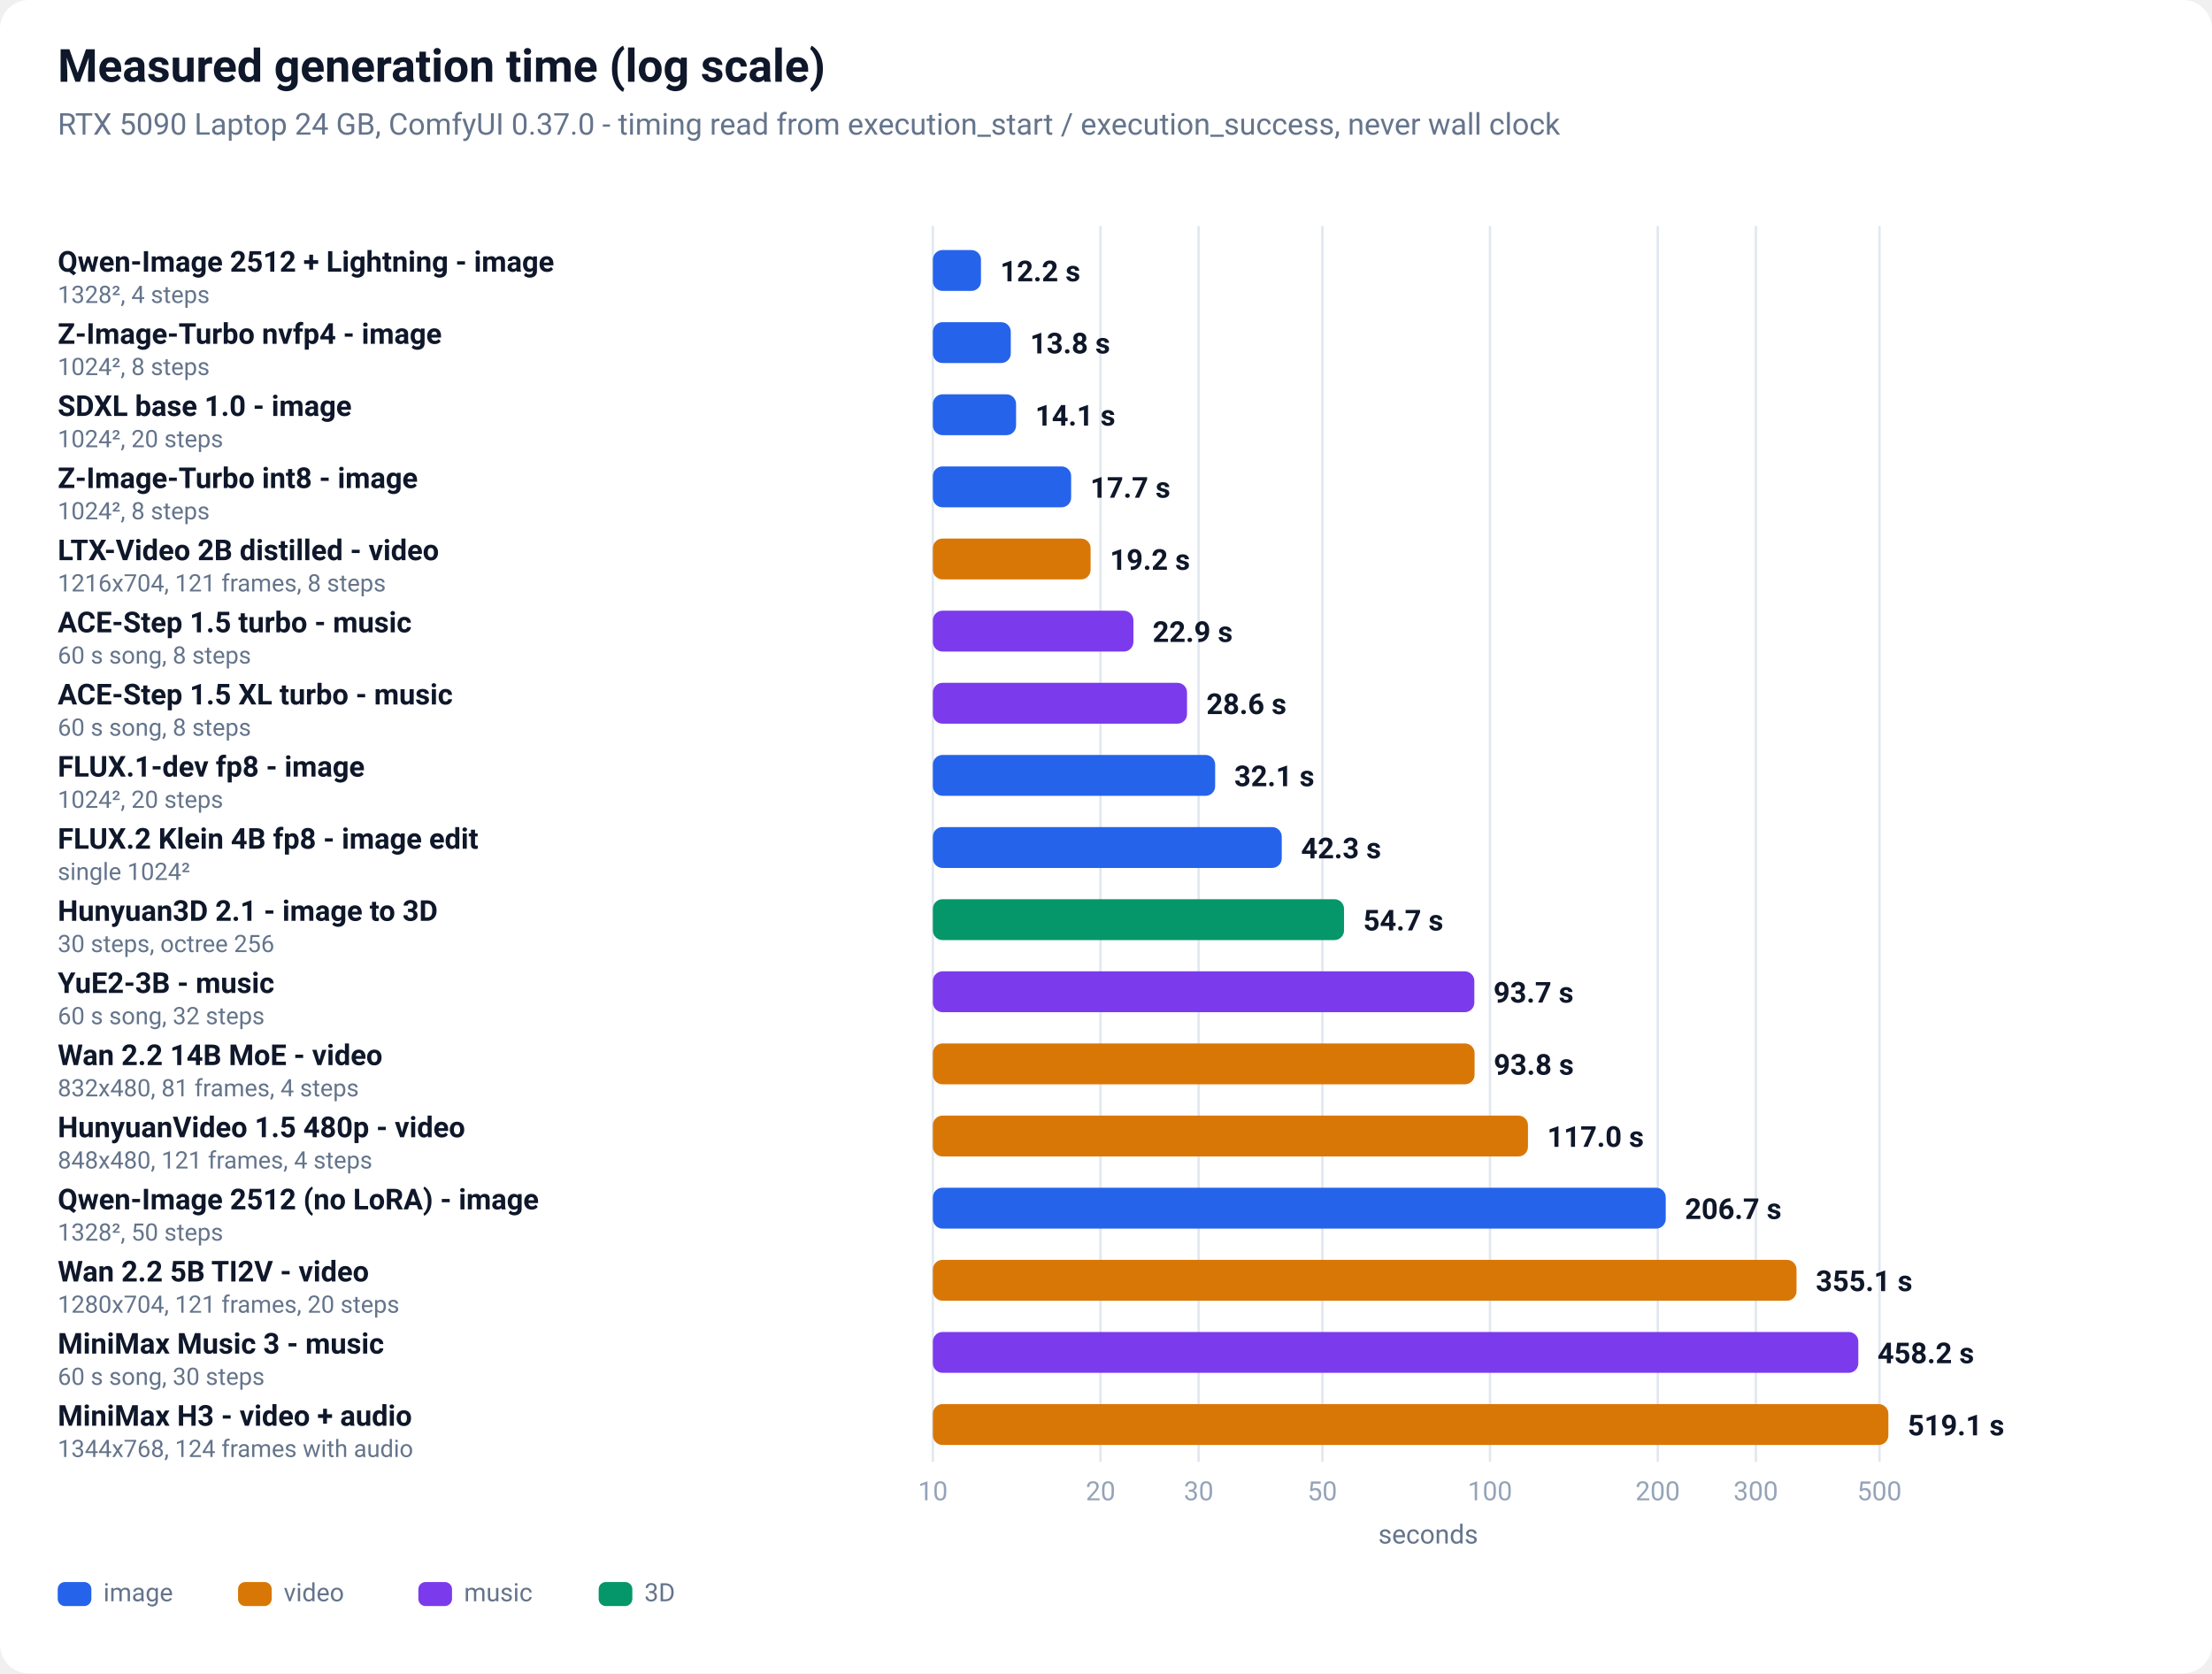
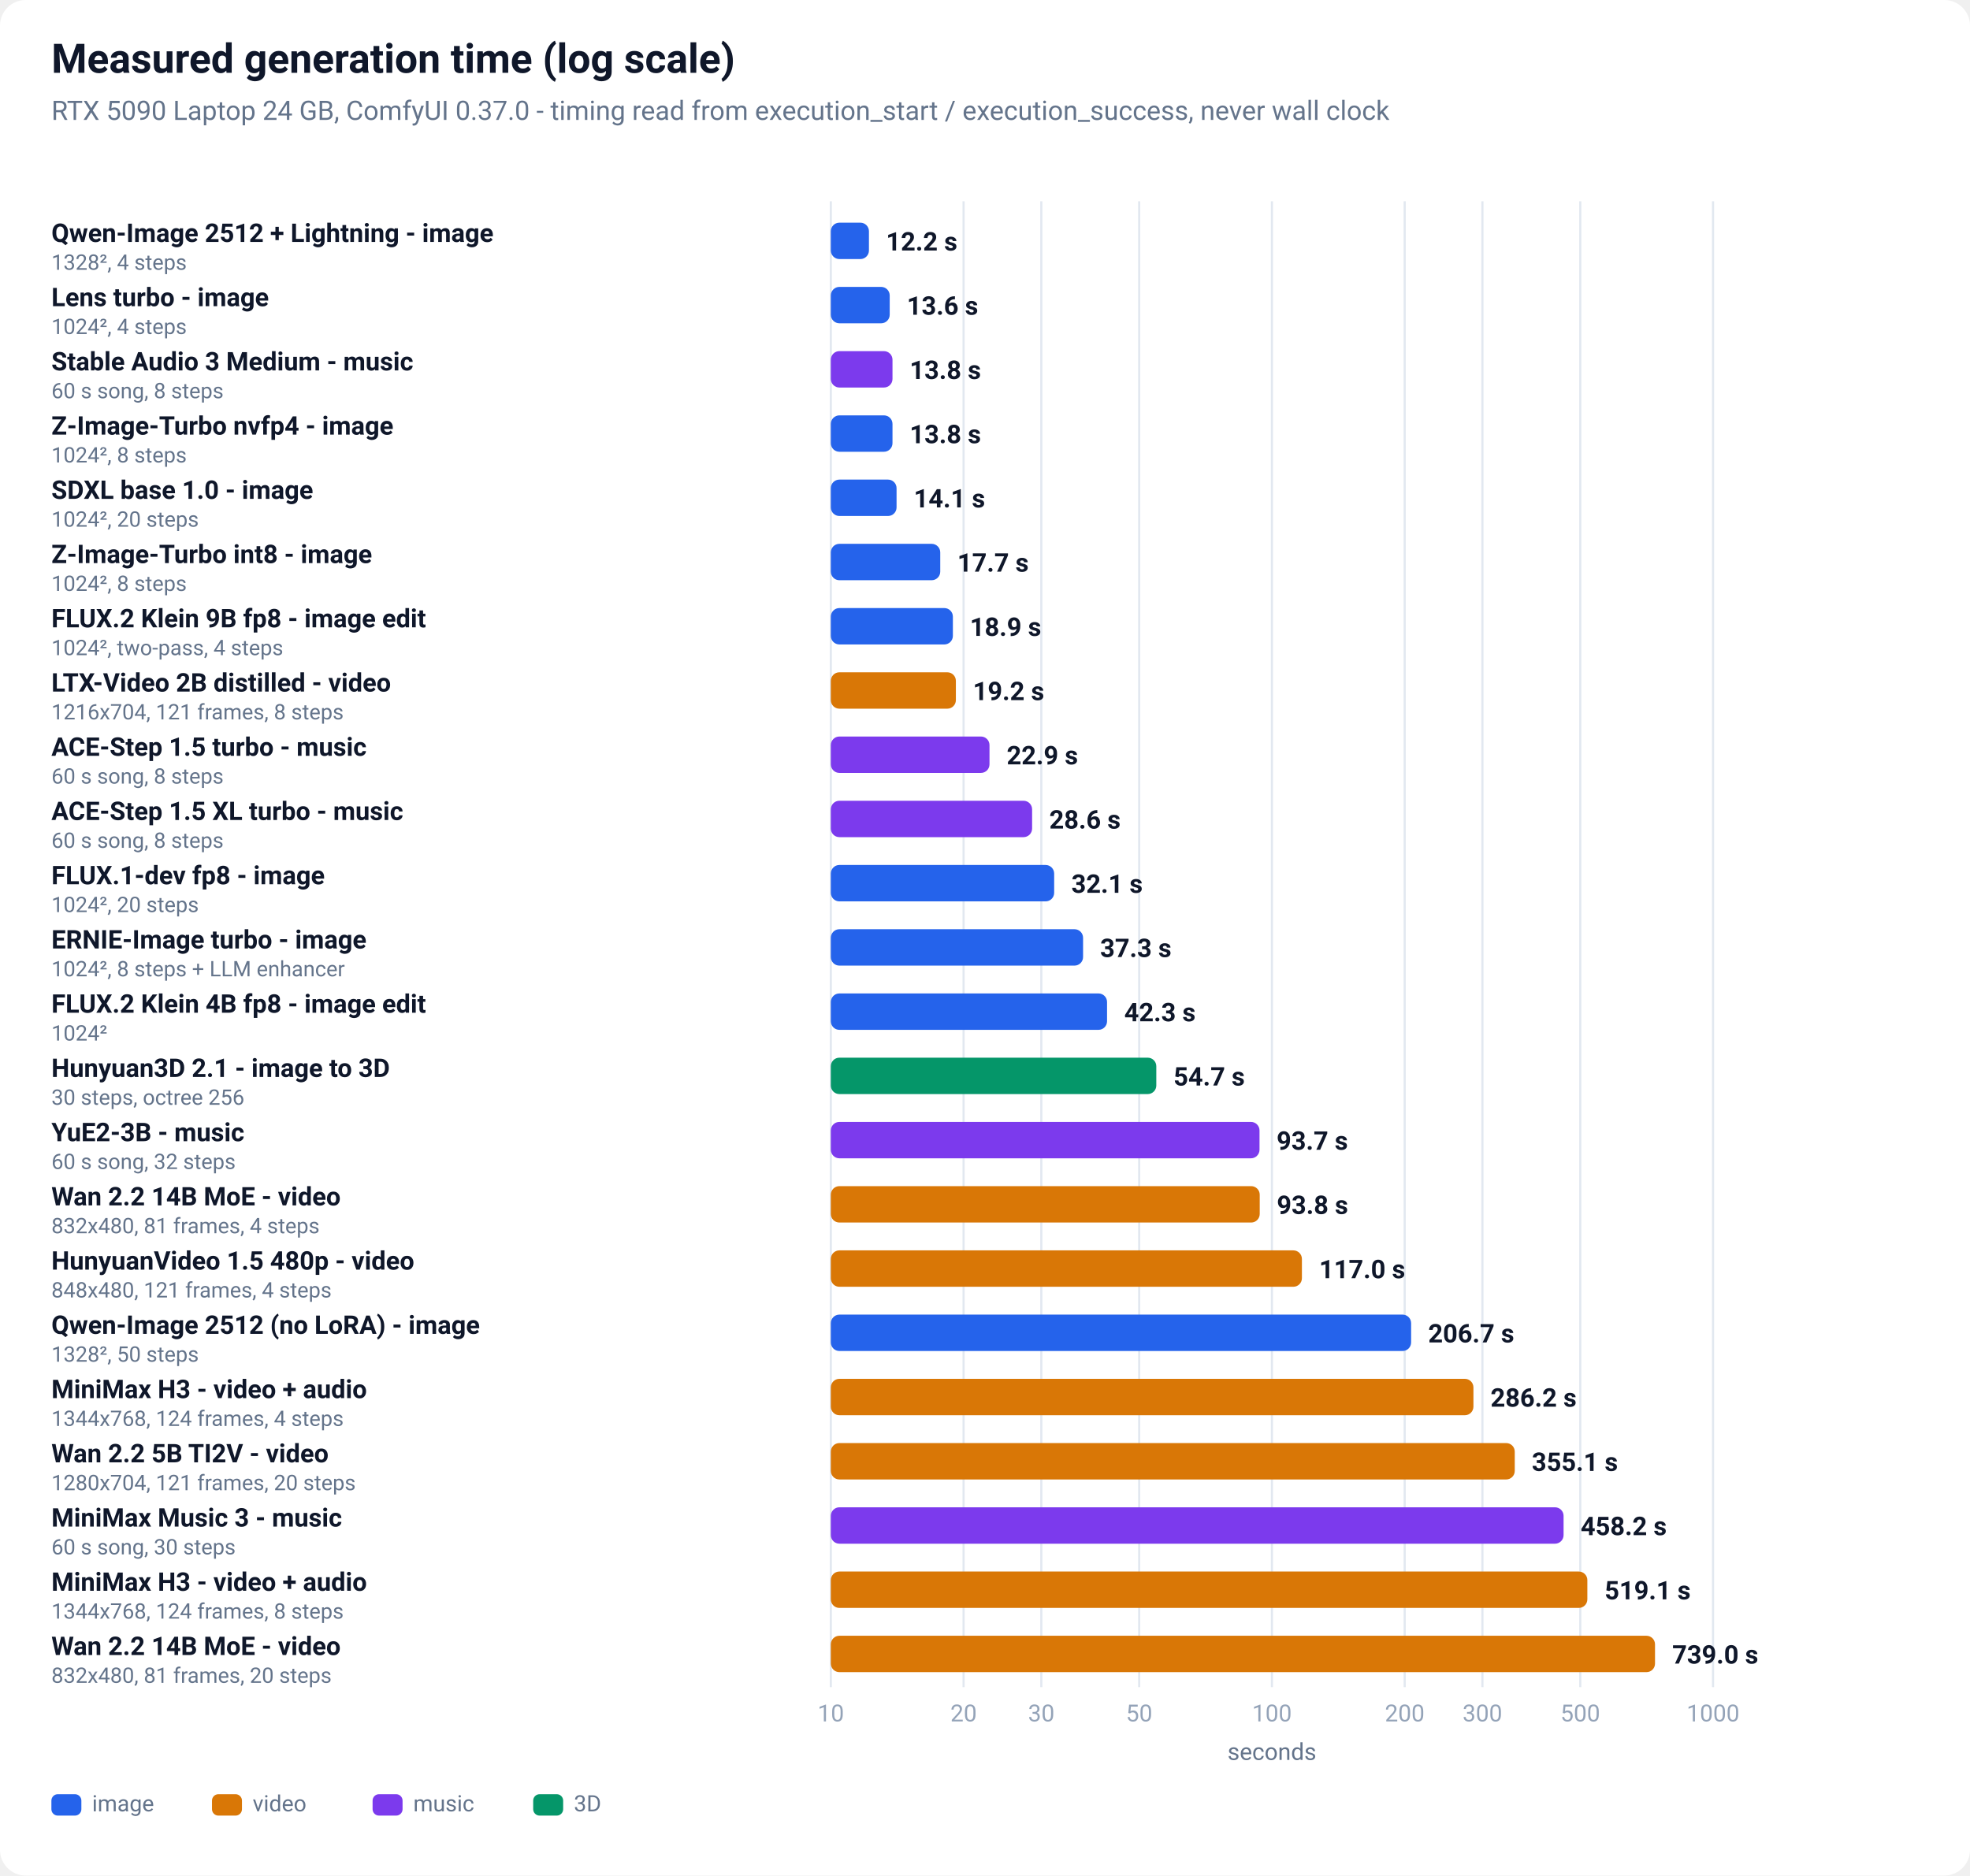
- <svg xmlns="http://www.w3.org/2000/svg" viewBox="0 0 920 696" width="920" height="696" role="img" aria-label="Measured generation time (log scale)">
-   <rect x="0.0" y="0.0" width="920.0" height="696.0" rx="12" fill="#ffffff" />
+ <svg xmlns="http://www.w3.org/2000/svg" viewBox="0 0 920 876" width="920" height="876" role="img" aria-label="Measured generation time (log scale)">
+   <rect x="0.0" y="0.0" width="920.0" height="876.0" rx="12" fill="#ffffff" />
  <text x="24" y="34" font-family="-apple-system,'Segoe UI',Roboto,Helvetica,Arial,sans-serif" font-size="19" fill="#0f172a" font-weight="700">Measured generation time (log scale)</text>
  <text x="24" y="56" font-family="-apple-system,'Segoe UI',Roboto,Helvetica,Arial,sans-serif" font-size="12.5" fill="#64748b">RTX 5090 Laptop 24 GB, ComfyUI 0.37.0 - timing read from execution_start / execution_success, never wall clock</text>
-   <line x1="388.0" y1="94.0" x2="388.0" y2="608.0" stroke="#e2e8f0" stroke-width="1" />
-   <text x="388.0" y="624" font-family="-apple-system,'Segoe UI',Roboto,Helvetica,Arial,sans-serif" font-size="11" fill="#94a3b8" text-anchor="middle">10</text>
-   <line x1="457.7" y1="94.0" x2="457.7" y2="608.0" stroke="#e2e8f0" stroke-width="1" />
-   <text x="457.749" y="624" font-family="-apple-system,'Segoe UI',Roboto,Helvetica,Arial,sans-serif" font-size="11" fill="#94a3b8" text-anchor="middle">20</text>
-   <line x1="498.5" y1="94.0" x2="498.5" y2="608.0" stroke="#e2e8f0" stroke-width="1" />
-   <text x="498.55" y="624" font-family="-apple-system,'Segoe UI',Roboto,Helvetica,Arial,sans-serif" font-size="11" fill="#94a3b8" text-anchor="middle">30</text>
-   <line x1="550.0" y1="94.0" x2="550.0" y2="608.0" stroke="#e2e8f0" stroke-width="1" />
-   <text x="549.952" y="624" font-family="-apple-system,'Segoe UI',Roboto,Helvetica,Arial,sans-serif" font-size="11" fill="#94a3b8" text-anchor="middle">50</text>
-   <line x1="619.7" y1="94.0" x2="619.7" y2="608.0" stroke="#e2e8f0" stroke-width="1" />
-   <text x="619.701" y="624" font-family="-apple-system,'Segoe UI',Roboto,Helvetica,Arial,sans-serif" font-size="11" fill="#94a3b8" text-anchor="middle">100</text>
-   <line x1="689.5" y1="94.0" x2="689.5" y2="608.0" stroke="#e2e8f0" stroke-width="1" />
-   <text x="689.45" y="624" font-family="-apple-system,'Segoe UI',Roboto,Helvetica,Arial,sans-serif" font-size="11" fill="#94a3b8" text-anchor="middle">200</text>
-   <line x1="730.3" y1="94.0" x2="730.3" y2="608.0" stroke="#e2e8f0" stroke-width="1" />
-   <text x="730.251" y="624" font-family="-apple-system,'Segoe UI',Roboto,Helvetica,Arial,sans-serif" font-size="11" fill="#94a3b8" text-anchor="middle">300</text>
-   <line x1="781.7" y1="94.0" x2="781.7" y2="608.0" stroke="#e2e8f0" stroke-width="1" />
-   <text x="781.654" y="624" font-family="-apple-system,'Segoe UI',Roboto,Helvetica,Arial,sans-serif" font-size="11" fill="#94a3b8" text-anchor="middle">500</text>
-   <text x="594.0" y="642" font-family="-apple-system,'Segoe UI',Roboto,Helvetica,Arial,sans-serif" font-size="11" fill="#64748b" text-anchor="middle">seconds</text>
+   <line x1="388.0" y1="94.0" x2="388.0" y2="788.0" stroke="#e2e8f0" stroke-width="1" />
+   <text x="388.0" y="804" font-family="-apple-system,'Segoe UI',Roboto,Helvetica,Arial,sans-serif" font-size="11" fill="#94a3b8" text-anchor="middle">10</text>
+   <line x1="450.0" y1="94.0" x2="450.0" y2="788.0" stroke="#e2e8f0" stroke-width="1" />
+   <text x="450.012" y="804" font-family="-apple-system,'Segoe UI',Roboto,Helvetica,Arial,sans-serif" font-size="11" fill="#94a3b8" text-anchor="middle">20</text>
+   <line x1="486.3" y1="94.0" x2="486.3" y2="788.0" stroke="#e2e8f0" stroke-width="1" />
+   <text x="486.287" y="804" font-family="-apple-system,'Segoe UI',Roboto,Helvetica,Arial,sans-serif" font-size="11" fill="#94a3b8" text-anchor="middle">30</text>
+   <line x1="532.0" y1="94.0" x2="532.0" y2="788.0" stroke="#e2e8f0" stroke-width="1" />
+   <text x="531.988" y="804" font-family="-apple-system,'Segoe UI',Roboto,Helvetica,Arial,sans-serif" font-size="11" fill="#94a3b8" text-anchor="middle">50</text>
+   <line x1="594.0" y1="94.0" x2="594.0" y2="788.0" stroke="#e2e8f0" stroke-width="1" />
+   <text x="594.0" y="804" font-family="-apple-system,'Segoe UI',Roboto,Helvetica,Arial,sans-serif" font-size="11" fill="#94a3b8" text-anchor="middle">100</text>
+   <line x1="656.0" y1="94.0" x2="656.0" y2="788.0" stroke="#e2e8f0" stroke-width="1" />
+   <text x="656.012" y="804" font-family="-apple-system,'Segoe UI',Roboto,Helvetica,Arial,sans-serif" font-size="11" fill="#94a3b8" text-anchor="middle">200</text>
+   <line x1="692.3" y1="94.0" x2="692.3" y2="788.0" stroke="#e2e8f0" stroke-width="1" />
+   <text x="692.287" y="804" font-family="-apple-system,'Segoe UI',Roboto,Helvetica,Arial,sans-serif" font-size="11" fill="#94a3b8" text-anchor="middle">300</text>
+   <line x1="738.0" y1="94.0" x2="738.0" y2="788.0" stroke="#e2e8f0" stroke-width="1" />
+   <text x="737.988" y="804" font-family="-apple-system,'Segoe UI',Roboto,Helvetica,Arial,sans-serif" font-size="11" fill="#94a3b8" text-anchor="middle">500</text>
+   <line x1="800.0" y1="94.0" x2="800.0" y2="788.0" stroke="#e2e8f0" stroke-width="1" />
+   <text x="800.0" y="804" font-family="-apple-system,'Segoe UI',Roboto,Helvetica,Arial,sans-serif" font-size="11" fill="#94a3b8" text-anchor="middle">1000</text>
+   <text x="594.0" y="822" font-family="-apple-system,'Segoe UI',Roboto,Helvetica,Arial,sans-serif" font-size="11" fill="#64748b" text-anchor="middle">seconds</text>
  <text x="24" y="113" font-family="-apple-system,'Segoe UI',Roboto,Helvetica,Arial,sans-serif" font-size="12" fill="#0f172a" font-weight="600">Qwen-Image 2512 + Lightning - image</text>
  <text x="24" y="126" font-family="-apple-system,'Segoe UI',Roboto,Helvetica,Arial,sans-serif" font-size="10" fill="#64748b">1328², 4 steps</text>
-   <rect x="388.0" y="104.0" width="20.0" height="17.0" rx="4" fill="#2563eb" />
-   <text x="416.01" y="117" font-family="-apple-system,'Segoe UI',Roboto,Helvetica,Arial,sans-serif" font-size="12" fill="#0f172a" font-weight="700">12.2 s</text>
-   <text x="24" y="143" font-family="-apple-system,'Segoe UI',Roboto,Helvetica,Arial,sans-serif" font-size="12" fill="#0f172a" font-weight="600">Z-Image-Turbo nvfp4 - image</text>
-   <text x="24" y="156" font-family="-apple-system,'Segoe UI',Roboto,Helvetica,Arial,sans-serif" font-size="10" fill="#64748b">1024², 8 steps</text>
-   <rect x="388.0" y="134.0" width="32.4" height="17.0" rx="4" fill="#2563eb" />
-   <text x="428.41" y="147" font-family="-apple-system,'Segoe UI',Roboto,Helvetica,Arial,sans-serif" font-size="12" fill="#0f172a" font-weight="700">13.8 s</text>
-   <text x="24" y="173" font-family="-apple-system,'Segoe UI',Roboto,Helvetica,Arial,sans-serif" font-size="12" fill="#0f172a" font-weight="600">SDXL base 1.0 - image</text>
-   <text x="24" y="186" font-family="-apple-system,'Segoe UI',Roboto,Helvetica,Arial,sans-serif" font-size="10" fill="#64748b">1024², 20 steps</text>
-   <rect x="388.0" y="164.0" width="34.6" height="17.0" rx="4" fill="#2563eb" />
-   <text x="430.574" y="177" font-family="-apple-system,'Segoe UI',Roboto,Helvetica,Arial,sans-serif" font-size="12" fill="#0f172a" font-weight="700">14.1 s</text>
-   <text x="24" y="203" font-family="-apple-system,'Segoe UI',Roboto,Helvetica,Arial,sans-serif" font-size="12" fill="#0f172a" font-weight="600">Z-Image-Turbo int8 - image</text>
+   <rect x="388.0" y="104.0" width="17.8" height="17.0" rx="4" fill="#2563eb" />
+   <text x="413.79" y="117" font-family="-apple-system,'Segoe UI',Roboto,Helvetica,Arial,sans-serif" font-size="12" fill="#0f172a" font-weight="700">12.2 s</text>
+   <text x="24" y="143" font-family="-apple-system,'Segoe UI',Roboto,Helvetica,Arial,sans-serif" font-size="12" fill="#0f172a" font-weight="600">Lens turbo - image</text>
+   <text x="24" y="156" font-family="-apple-system,'Segoe UI',Roboto,Helvetica,Arial,sans-serif" font-size="10" fill="#64748b">1024², 4 steps</text>
+   <rect x="388.0" y="134.0" width="27.5" height="17.0" rx="4" fill="#2563eb" />
+   <text x="423.509" y="147" font-family="-apple-system,'Segoe UI',Roboto,Helvetica,Arial,sans-serif" font-size="12" fill="#0f172a" font-weight="700">13.6 s</text>
+   <text x="24" y="173" font-family="-apple-system,'Segoe UI',Roboto,Helvetica,Arial,sans-serif" font-size="12" fill="#0f172a" font-weight="600">Stable Audio 3 Medium - music</text>
+   <text x="24" y="186" font-family="-apple-system,'Segoe UI',Roboto,Helvetica,Arial,sans-serif" font-size="10" fill="#64748b">60 s song, 8 steps</text>
+   <rect x="388.0" y="164.0" width="28.8" height="17.0" rx="4" fill="#7c3aed" />
+   <text x="424.815" y="177" font-family="-apple-system,'Segoe UI',Roboto,Helvetica,Arial,sans-serif" font-size="12" fill="#0f172a" font-weight="700">13.8 s</text>
+   <text x="24" y="203" font-family="-apple-system,'Segoe UI',Roboto,Helvetica,Arial,sans-serif" font-size="12" fill="#0f172a" font-weight="600">Z-Image-Turbo nvfp4 - image</text>
  <text x="24" y="216" font-family="-apple-system,'Segoe UI',Roboto,Helvetica,Arial,sans-serif" font-size="10" fill="#64748b">1024², 8 steps</text>
-   <rect x="388.0" y="194.0" width="57.5" height="17.0" rx="4" fill="#2563eb" />
-   <text x="453.456" y="207" font-family="-apple-system,'Segoe UI',Roboto,Helvetica,Arial,sans-serif" font-size="12" fill="#0f172a" font-weight="700">17.7 s</text>
-   <text x="24" y="233" font-family="-apple-system,'Segoe UI',Roboto,Helvetica,Arial,sans-serif" font-size="12" fill="#0f172a" font-weight="600">LTX-Video 2B distilled - video</text>
-   <text x="24" y="246" font-family="-apple-system,'Segoe UI',Roboto,Helvetica,Arial,sans-serif" font-size="10" fill="#64748b">1216x704, 121 frames, 8 steps</text>
-   <rect x="388.0" y="224.0" width="65.6" height="17.0" rx="4" fill="#d97706" />
-   <text x="461.641" y="237" font-family="-apple-system,'Segoe UI',Roboto,Helvetica,Arial,sans-serif" font-size="12" fill="#0f172a" font-weight="700">19.2 s</text>
-   <text x="24" y="263" font-family="-apple-system,'Segoe UI',Roboto,Helvetica,Arial,sans-serif" font-size="12" fill="#0f172a" font-weight="600">ACE-Step 1.5 turbo - music</text>
-   <text x="24" y="276" font-family="-apple-system,'Segoe UI',Roboto,Helvetica,Arial,sans-serif" font-size="10" fill="#64748b">60 s song, 8 steps</text>
-   <rect x="388.0" y="254.0" width="83.4" height="17.0" rx="4" fill="#7c3aed" />
-   <text x="479.374" y="267" font-family="-apple-system,'Segoe UI',Roboto,Helvetica,Arial,sans-serif" font-size="12" fill="#0f172a" font-weight="700">22.9 s</text>
-   <text x="24" y="293" font-family="-apple-system,'Segoe UI',Roboto,Helvetica,Arial,sans-serif" font-size="12" fill="#0f172a" font-weight="600">ACE-Step 1.5 XL turbo - music</text>
-   <text x="24" y="306" font-family="-apple-system,'Segoe UI',Roboto,Helvetica,Arial,sans-serif" font-size="10" fill="#64748b">60 s song, 8 steps</text>
-   <rect x="388.0" y="284.0" width="105.7" height="17.0" rx="4" fill="#7c3aed" />
-   <text x="501.741" y="297" font-family="-apple-system,'Segoe UI',Roboto,Helvetica,Arial,sans-serif" font-size="12" fill="#0f172a" font-weight="700">28.6 s</text>
-   <text x="24" y="323" font-family="-apple-system,'Segoe UI',Roboto,Helvetica,Arial,sans-serif" font-size="12" fill="#0f172a" font-weight="600">FLUX.1-dev fp8 - image</text>
-   <text x="24" y="336" font-family="-apple-system,'Segoe UI',Roboto,Helvetica,Arial,sans-serif" font-size="10" fill="#64748b">1024², 20 steps</text>
-   <rect x="388.0" y="314.0" width="117.4" height="17.0" rx="4" fill="#2563eb" />
-   <text x="513.358" y="327" font-family="-apple-system,'Segoe UI',Roboto,Helvetica,Arial,sans-serif" font-size="12" fill="#0f172a" font-weight="700">32.1 s</text>
-   <text x="24" y="353" font-family="-apple-system,'Segoe UI',Roboto,Helvetica,Arial,sans-serif" font-size="12" fill="#0f172a" font-weight="600">FLUX.2 Klein 4B fp8 - image edit</text>
-   <text x="24" y="366" font-family="-apple-system,'Segoe UI',Roboto,Helvetica,Arial,sans-serif" font-size="10" fill="#64748b">single 1024²</text>
-   <rect x="388.0" y="344.0" width="145.1" height="17.0" rx="4" fill="#2563eb" />
-   <text x="541.124" y="357" font-family="-apple-system,'Segoe UI',Roboto,Helvetica,Arial,sans-serif" font-size="12" fill="#0f172a" font-weight="700">42.3 s</text>
-   <text x="24" y="383" font-family="-apple-system,'Segoe UI',Roboto,Helvetica,Arial,sans-serif" font-size="12" fill="#0f172a" font-weight="600">Hunyuan3D 2.1 - image to 3D</text>
-   <text x="24" y="396" font-family="-apple-system,'Segoe UI',Roboto,Helvetica,Arial,sans-serif" font-size="10" fill="#64748b">30 steps, octree 256</text>
-   <rect x="388.0" y="374.0" width="171.0" height="17.0" rx="4" fill="#059669" />
-   <text x="566.993" y="387" font-family="-apple-system,'Segoe UI',Roboto,Helvetica,Arial,sans-serif" font-size="12" fill="#0f172a" font-weight="700">54.7 s</text>
-   <text x="24" y="413" font-family="-apple-system,'Segoe UI',Roboto,Helvetica,Arial,sans-serif" font-size="12" fill="#0f172a" font-weight="600">YuE2-3B - music</text>
-   <text x="24" y="426" font-family="-apple-system,'Segoe UI',Roboto,Helvetica,Arial,sans-serif" font-size="10" fill="#64748b">60 s song, 32 steps</text>
-   <rect x="388.0" y="404.0" width="225.2" height="17.0" rx="4" fill="#7c3aed" />
-   <text x="621.153" y="417" font-family="-apple-system,'Segoe UI',Roboto,Helvetica,Arial,sans-serif" font-size="12" fill="#0f172a" font-weight="700">93.7 s</text>
-   <text x="24" y="443" font-family="-apple-system,'Segoe UI',Roboto,Helvetica,Arial,sans-serif" font-size="12" fill="#0f172a" font-weight="600">Wan 2.2 14B MoE - video</text>
-   <text x="24" y="456" font-family="-apple-system,'Segoe UI',Roboto,Helvetica,Arial,sans-serif" font-size="10" fill="#64748b">832x480, 81 frames, 4 steps</text>
-   <rect x="388.0" y="434.0" width="225.3" height="17.0" rx="4" fill="#d97706" />
-   <text x="621.261" y="447" font-family="-apple-system,'Segoe UI',Roboto,Helvetica,Arial,sans-serif" font-size="12" fill="#0f172a" font-weight="700">93.8 s</text>
-   <text x="24" y="473" font-family="-apple-system,'Segoe UI',Roboto,Helvetica,Arial,sans-serif" font-size="12" fill="#0f172a" font-weight="600">HunyuanVideo 1.5 480p - video</text>
-   <text x="24" y="486" font-family="-apple-system,'Segoe UI',Roboto,Helvetica,Arial,sans-serif" font-size="10" fill="#64748b">848x480, 121 frames, 4 steps</text>
-   <rect x="388.0" y="464.0" width="247.5" height="17.0" rx="4" fill="#d97706" />
-   <text x="643.5" y="477" font-family="-apple-system,'Segoe UI',Roboto,Helvetica,Arial,sans-serif" font-size="12" fill="#0f172a" font-weight="700">117.0 s</text>
-   <text x="24" y="503" font-family="-apple-system,'Segoe UI',Roboto,Helvetica,Arial,sans-serif" font-size="12" fill="#0f172a" font-weight="600">Qwen-Image 2512 (no LoRA) - image</text>
-   <text x="24" y="516" font-family="-apple-system,'Segoe UI',Roboto,Helvetica,Arial,sans-serif" font-size="10" fill="#64748b">1328², 50 steps</text>
-   <rect x="388.0" y="494.0" width="304.8" height="17.0" rx="4" fill="#2563eb" />
-   <text x="700.766" y="507" font-family="-apple-system,'Segoe UI',Roboto,Helvetica,Arial,sans-serif" font-size="12" fill="#0f172a" font-weight="700">206.7 s</text>
-   <text x="24" y="533" font-family="-apple-system,'Segoe UI',Roboto,Helvetica,Arial,sans-serif" font-size="12" fill="#0f172a" font-weight="600">Wan 2.2 5B TI2V - video</text>
-   <text x="24" y="546" font-family="-apple-system,'Segoe UI',Roboto,Helvetica,Arial,sans-serif" font-size="10" fill="#64748b">1280x704, 121 frames, 20 steps</text>
-   <rect x="388.0" y="524.0" width="359.2" height="17.0" rx="4" fill="#d97706" />
-   <text x="755.218" y="537" font-family="-apple-system,'Segoe UI',Roboto,Helvetica,Arial,sans-serif" font-size="12" fill="#0f172a" font-weight="700">355.1 s</text>
-   <text x="24" y="563" font-family="-apple-system,'Segoe UI',Roboto,Helvetica,Arial,sans-serif" font-size="12" fill="#0f172a" font-weight="600">MiniMax Music 3 - music</text>
-   <text x="24" y="576" font-family="-apple-system,'Segoe UI',Roboto,Helvetica,Arial,sans-serif" font-size="10" fill="#64748b">60 s song, 30 steps</text>
-   <rect x="388.0" y="554.0" width="384.9" height="17.0" rx="4" fill="#7c3aed" />
-   <text x="780.869" y="567" font-family="-apple-system,'Segoe UI',Roboto,Helvetica,Arial,sans-serif" font-size="12" fill="#0f172a" font-weight="700">458.2 s</text>
-   <text x="24" y="593" font-family="-apple-system,'Segoe UI',Roboto,Helvetica,Arial,sans-serif" font-size="12" fill="#0f172a" font-weight="600">MiniMax H3 - video + audio</text>
-   <text x="24" y="606" font-family="-apple-system,'Segoe UI',Roboto,Helvetica,Arial,sans-serif" font-size="10" fill="#64748b">1344x768, 124 frames with audio</text>
-   <rect x="388.0" y="584.0" width="397.4" height="17.0" rx="4" fill="#d97706" />
-   <text x="793.426" y="597" font-family="-apple-system,'Segoe UI',Roboto,Helvetica,Arial,sans-serif" font-size="12" fill="#0f172a" font-weight="700">519.1 s</text>
-   <rect x="24.0" y="658.0" width="14.0" height="10.0" rx="3" fill="#2563eb" />
-   <text x="43" y="666" font-family="-apple-system,'Segoe UI',Roboto,Helvetica,Arial,sans-serif" font-size="10.5" fill="#64748b">image</text>
-   <rect x="99.0" y="658.0" width="14.0" height="10.0" rx="3" fill="#d97706" />
-   <text x="118" y="666" font-family="-apple-system,'Segoe UI',Roboto,Helvetica,Arial,sans-serif" font-size="10.5" fill="#64748b">video</text>
-   <rect x="174.0" y="658.0" width="14.0" height="10.0" rx="3" fill="#7c3aed" />
-   <text x="193" y="666" font-family="-apple-system,'Segoe UI',Roboto,Helvetica,Arial,sans-serif" font-size="10.5" fill="#64748b">music</text>
-   <rect x="249.0" y="658.0" width="14.0" height="10.0" rx="3" fill="#059669" />
-   <text x="268" y="666" font-family="-apple-system,'Segoe UI',Roboto,Helvetica,Arial,sans-serif" font-size="10.5" fill="#64748b">3D</text>
+   <rect x="388.0" y="194.0" width="28.8" height="17.0" rx="4" fill="#2563eb" />
+   <text x="424.815" y="207" font-family="-apple-system,'Segoe UI',Roboto,Helvetica,Arial,sans-serif" font-size="12" fill="#0f172a" font-weight="700">13.8 s</text>
+   <text x="24" y="233" font-family="-apple-system,'Segoe UI',Roboto,Helvetica,Arial,sans-serif" font-size="12" fill="#0f172a" font-weight="600">SDXL base 1.0 - image</text>
+   <text x="24" y="246" font-family="-apple-system,'Segoe UI',Roboto,Helvetica,Arial,sans-serif" font-size="10" fill="#64748b">1024², 20 steps</text>
+   <rect x="388.0" y="224.0" width="30.7" height="17.0" rx="4" fill="#2563eb" />
+   <text x="426.739" y="237" font-family="-apple-system,'Segoe UI',Roboto,Helvetica,Arial,sans-serif" font-size="12" fill="#0f172a" font-weight="700">14.1 s</text>
+   <text x="24" y="263" font-family="-apple-system,'Segoe UI',Roboto,Helvetica,Arial,sans-serif" font-size="12" fill="#0f172a" font-weight="600">Z-Image-Turbo int8 - image</text>
+   <text x="24" y="276" font-family="-apple-system,'Segoe UI',Roboto,Helvetica,Arial,sans-serif" font-size="10" fill="#64748b">1024², 8 steps</text>
+   <rect x="388.0" y="254.0" width="51.1" height="17.0" rx="4" fill="#2563eb" />
+   <text x="447.082" y="267" font-family="-apple-system,'Segoe UI',Roboto,Helvetica,Arial,sans-serif" font-size="12" fill="#0f172a" font-weight="700">17.7 s</text>
+   <text x="24" y="293" font-family="-apple-system,'Segoe UI',Roboto,Helvetica,Arial,sans-serif" font-size="12" fill="#0f172a" font-weight="600">FLUX.2 Klein 9B fp8 - image edit</text>
+   <text x="24" y="306" font-family="-apple-system,'Segoe UI',Roboto,Helvetica,Arial,sans-serif" font-size="10" fill="#64748b">1024², two-pass, 4 steps</text>
+   <rect x="388.0" y="284.0" width="57.0" height="17.0" rx="4" fill="#2563eb" />
+   <text x="452.951" y="297" font-family="-apple-system,'Segoe UI',Roboto,Helvetica,Arial,sans-serif" font-size="12" fill="#0f172a" font-weight="700">18.9 s</text>
+   <text x="24" y="323" font-family="-apple-system,'Segoe UI',Roboto,Helvetica,Arial,sans-serif" font-size="12" fill="#0f172a" font-weight="600">LTX-Video 2B distilled - video</text>
+   <text x="24" y="336" font-family="-apple-system,'Segoe UI',Roboto,Helvetica,Arial,sans-serif" font-size="10" fill="#64748b">1216x704, 121 frames, 8 steps</text>
+   <rect x="388.0" y="314.0" width="58.4" height="17.0" rx="4" fill="#d97706" />
+   <text x="454.36" y="327" font-family="-apple-system,'Segoe UI',Roboto,Helvetica,Arial,sans-serif" font-size="12" fill="#0f172a" font-weight="700">19.2 s</text>
+   <text x="24" y="353" font-family="-apple-system,'Segoe UI',Roboto,Helvetica,Arial,sans-serif" font-size="12" fill="#0f172a" font-weight="600">ACE-Step 1.5 turbo - music</text>
+   <text x="24" y="366" font-family="-apple-system,'Segoe UI',Roboto,Helvetica,Arial,sans-serif" font-size="10" fill="#64748b">60 s song, 8 steps</text>
+   <rect x="388.0" y="344.0" width="74.1" height="17.0" rx="4" fill="#7c3aed" />
+   <text x="470.126" y="357" font-family="-apple-system,'Segoe UI',Roboto,Helvetica,Arial,sans-serif" font-size="12" fill="#0f172a" font-weight="700">22.9 s</text>
+   <text x="24" y="383" font-family="-apple-system,'Segoe UI',Roboto,Helvetica,Arial,sans-serif" font-size="12" fill="#0f172a" font-weight="600">ACE-Step 1.5 XL turbo - music</text>
+   <text x="24" y="396" font-family="-apple-system,'Segoe UI',Roboto,Helvetica,Arial,sans-serif" font-size="10" fill="#64748b">60 s song, 8 steps</text>
+   <rect x="388.0" y="374.0" width="94.0" height="17.0" rx="4" fill="#7c3aed" />
+   <text x="490.011" y="387" font-family="-apple-system,'Segoe UI',Roboto,Helvetica,Arial,sans-serif" font-size="12" fill="#0f172a" font-weight="700">28.6 s</text>
+   <text x="24" y="413" font-family="-apple-system,'Segoe UI',Roboto,Helvetica,Arial,sans-serif" font-size="12" fill="#0f172a" font-weight="600">FLUX.1-dev fp8 - image</text>
+   <text x="24" y="426" font-family="-apple-system,'Segoe UI',Roboto,Helvetica,Arial,sans-serif" font-size="10" fill="#64748b">1024², 20 steps</text>
+   <rect x="388.0" y="404.0" width="104.3" height="17.0" rx="4" fill="#2563eb" />
+   <text x="500.34" y="417" font-family="-apple-system,'Segoe UI',Roboto,Helvetica,Arial,sans-serif" font-size="12" fill="#0f172a" font-weight="700">32.1 s</text>
+   <text x="24" y="443" font-family="-apple-system,'Segoe UI',Roboto,Helvetica,Arial,sans-serif" font-size="12" fill="#0f172a" font-weight="600">ERNIE-Image turbo - image</text>
+   <text x="24" y="456" font-family="-apple-system,'Segoe UI',Roboto,Helvetica,Arial,sans-serif" font-size="10" fill="#64748b">1024², 8 steps + LLM enhancer</text>
+   <rect x="388.0" y="434.0" width="117.8" height="17.0" rx="4" fill="#2563eb" />
+   <text x="513.772" y="447" font-family="-apple-system,'Segoe UI',Roboto,Helvetica,Arial,sans-serif" font-size="12" fill="#0f172a" font-weight="700">37.3 s</text>
+   <text x="24" y="473" font-family="-apple-system,'Segoe UI',Roboto,Helvetica,Arial,sans-serif" font-size="12" fill="#0f172a" font-weight="600">FLUX.2 Klein 4B fp8 - image edit</text>
+   <text x="24" y="486" font-family="-apple-system,'Segoe UI',Roboto,Helvetica,Arial,sans-serif" font-size="10" fill="#64748b">1024²</text>
+   <rect x="388.0" y="464.0" width="129.0" height="17.0" rx="4" fill="#2563eb" />
+   <text x="525.026" y="477" font-family="-apple-system,'Segoe UI',Roboto,Helvetica,Arial,sans-serif" font-size="12" fill="#0f172a" font-weight="700">42.3 s</text>
+   <text x="24" y="503" font-family="-apple-system,'Segoe UI',Roboto,Helvetica,Arial,sans-serif" font-size="12" fill="#0f172a" font-weight="600">Hunyuan3D 2.1 - image to 3D</text>
+   <text x="24" y="516" font-family="-apple-system,'Segoe UI',Roboto,Helvetica,Arial,sans-serif" font-size="10" fill="#64748b">30 steps, octree 256</text>
+   <rect x="388.0" y="494.0" width="152.0" height="17.0" rx="4" fill="#059669" />
+   <text x="548.025" y="507" font-family="-apple-system,'Segoe UI',Roboto,Helvetica,Arial,sans-serif" font-size="12" fill="#0f172a" font-weight="700">54.7 s</text>
+   <text x="24" y="533" font-family="-apple-system,'Segoe UI',Roboto,Helvetica,Arial,sans-serif" font-size="12" fill="#0f172a" font-weight="600">YuE2-3B - music</text>
+   <text x="24" y="546" font-family="-apple-system,'Segoe UI',Roboto,Helvetica,Arial,sans-serif" font-size="10" fill="#64748b">60 s song, 32 steps</text>
+   <rect x="388.0" y="524.0" width="200.2" height="17.0" rx="4" fill="#7c3aed" />
+   <text x="596.178" y="537" font-family="-apple-system,'Segoe UI',Roboto,Helvetica,Arial,sans-serif" font-size="12" fill="#0f172a" font-weight="700">93.7 s</text>
+   <text x="24" y="563" font-family="-apple-system,'Segoe UI',Roboto,Helvetica,Arial,sans-serif" font-size="12" fill="#0f172a" font-weight="600">Wan 2.2 14B MoE - video</text>
+   <text x="24" y="576" font-family="-apple-system,'Segoe UI',Roboto,Helvetica,Arial,sans-serif" font-size="10" fill="#64748b">832x480, 81 frames, 4 steps</text>
+   <rect x="388.0" y="554.0" width="200.3" height="17.0" rx="4" fill="#d97706" />
+   <text x="596.274" y="567" font-family="-apple-system,'Segoe UI',Roboto,Helvetica,Arial,sans-serif" font-size="12" fill="#0f172a" font-weight="700">93.8 s</text>
+   <text x="24" y="593" font-family="-apple-system,'Segoe UI',Roboto,Helvetica,Arial,sans-serif" font-size="12" fill="#0f172a" font-weight="600">HunyuanVideo 1.5 480p - video</text>
+   <text x="24" y="606" font-family="-apple-system,'Segoe UI',Roboto,Helvetica,Arial,sans-serif" font-size="10" fill="#64748b">848x480, 121 frames, 4 steps</text>
+   <rect x="388.0" y="584.0" width="220.0" height="17.0" rx="4" fill="#d97706" />
+   <text x="616.046" y="597" font-family="-apple-system,'Segoe UI',Roboto,Helvetica,Arial,sans-serif" font-size="12" fill="#0f172a" font-weight="700">117.0 s</text>
+   <text x="24" y="623" font-family="-apple-system,'Segoe UI',Roboto,Helvetica,Arial,sans-serif" font-size="12" fill="#0f172a" font-weight="600">Qwen-Image 2512 (no LoRA) - image</text>
+   <text x="24" y="636" font-family="-apple-system,'Segoe UI',Roboto,Helvetica,Arial,sans-serif" font-size="10" fill="#64748b">1328², 50 steps</text>
+   <rect x="388.0" y="614.0" width="271.0" height="17.0" rx="4" fill="#2563eb" />
+   <text x="666.96" y="627" font-family="-apple-system,'Segoe UI',Roboto,Helvetica,Arial,sans-serif" font-size="12" fill="#0f172a" font-weight="700">206.7 s</text>
+   <text x="24" y="653" font-family="-apple-system,'Segoe UI',Roboto,Helvetica,Arial,sans-serif" font-size="12" fill="#0f172a" font-weight="600">MiniMax H3 - video + audio</text>
+   <text x="24" y="666" font-family="-apple-system,'Segoe UI',Roboto,Helvetica,Arial,sans-serif" font-size="10" fill="#64748b">1344x768, 124 frames, 4 steps</text>
+   <rect x="388.0" y="644.0" width="300.1" height="17.0" rx="4" fill="#d97706" />
+   <text x="696.074" y="657" font-family="-apple-system,'Segoe UI',Roboto,Helvetica,Arial,sans-serif" font-size="12" fill="#0f172a" font-weight="700">286.2 s</text>
+   <text x="24" y="683" font-family="-apple-system,'Segoe UI',Roboto,Helvetica,Arial,sans-serif" font-size="12" fill="#0f172a" font-weight="600">Wan 2.2 5B TI2V - video</text>
+   <text x="24" y="696" font-family="-apple-system,'Segoe UI',Roboto,Helvetica,Arial,sans-serif" font-size="10" fill="#64748b">1280x704, 121 frames, 20 steps</text>
+   <rect x="388.0" y="674.0" width="319.4" height="17.0" rx="4" fill="#d97706" />
+   <text x="715.372" y="687" font-family="-apple-system,'Segoe UI',Roboto,Helvetica,Arial,sans-serif" font-size="12" fill="#0f172a" font-weight="700">355.1 s</text>
+   <text x="24" y="713" font-family="-apple-system,'Segoe UI',Roboto,Helvetica,Arial,sans-serif" font-size="12" fill="#0f172a" font-weight="600">MiniMax Music 3 - music</text>
+   <text x="24" y="726" font-family="-apple-system,'Segoe UI',Roboto,Helvetica,Arial,sans-serif" font-size="10" fill="#64748b">60 s song, 30 steps</text>
+   <rect x="388.0" y="704.0" width="342.2" height="17.0" rx="4" fill="#7c3aed" />
+   <text x="738.177" y="717" font-family="-apple-system,'Segoe UI',Roboto,Helvetica,Arial,sans-serif" font-size="12" fill="#0f172a" font-weight="700">458.2 s</text>
+   <text x="24" y="743" font-family="-apple-system,'Segoe UI',Roboto,Helvetica,Arial,sans-serif" font-size="12" fill="#0f172a" font-weight="600">MiniMax H3 - video + audio</text>
+   <text x="24" y="756" font-family="-apple-system,'Segoe UI',Roboto,Helvetica,Arial,sans-serif" font-size="10" fill="#64748b">1344x768, 124 frames, 8 steps</text>
+   <rect x="388.0" y="734.0" width="353.3" height="17.0" rx="4" fill="#d97706" />
+   <text x="749.342" y="747" font-family="-apple-system,'Segoe UI',Roboto,Helvetica,Arial,sans-serif" font-size="12" fill="#0f172a" font-weight="700">519.1 s</text>
+   <text x="24" y="773" font-family="-apple-system,'Segoe UI',Roboto,Helvetica,Arial,sans-serif" font-size="12" fill="#0f172a" font-weight="600">Wan 2.2 14B MoE - video</text>
+   <text x="24" y="786" font-family="-apple-system,'Segoe UI',Roboto,Helvetica,Arial,sans-serif" font-size="10" fill="#64748b">832x480, 81 frames, 20 steps</text>
+   <rect x="388.0" y="764.0" width="384.9" height="17.0" rx="4" fill="#d97706" />
+   <text x="780.941" y="777" font-family="-apple-system,'Segoe UI',Roboto,Helvetica,Arial,sans-serif" font-size="12" fill="#0f172a" font-weight="700">739.0 s</text>
+   <rect x="24.0" y="838.0" width="14.0" height="10.0" rx="3" fill="#2563eb" />
+   <text x="43" y="846" font-family="-apple-system,'Segoe UI',Roboto,Helvetica,Arial,sans-serif" font-size="10.5" fill="#64748b">image</text>
+   <rect x="99.0" y="838.0" width="14.0" height="10.0" rx="3" fill="#d97706" />
+   <text x="118" y="846" font-family="-apple-system,'Segoe UI',Roboto,Helvetica,Arial,sans-serif" font-size="10.5" fill="#64748b">video</text>
+   <rect x="174.0" y="838.0" width="14.0" height="10.0" rx="3" fill="#7c3aed" />
+   <text x="193" y="846" font-family="-apple-system,'Segoe UI',Roboto,Helvetica,Arial,sans-serif" font-size="10.5" fill="#64748b">music</text>
+   <rect x="249.0" y="838.0" width="14.0" height="10.0" rx="3" fill="#059669" />
+   <text x="268" y="846" font-family="-apple-system,'Segoe UI',Roboto,Helvetica,Arial,sans-serif" font-size="10.5" fill="#64748b">3D</text>
</svg>
